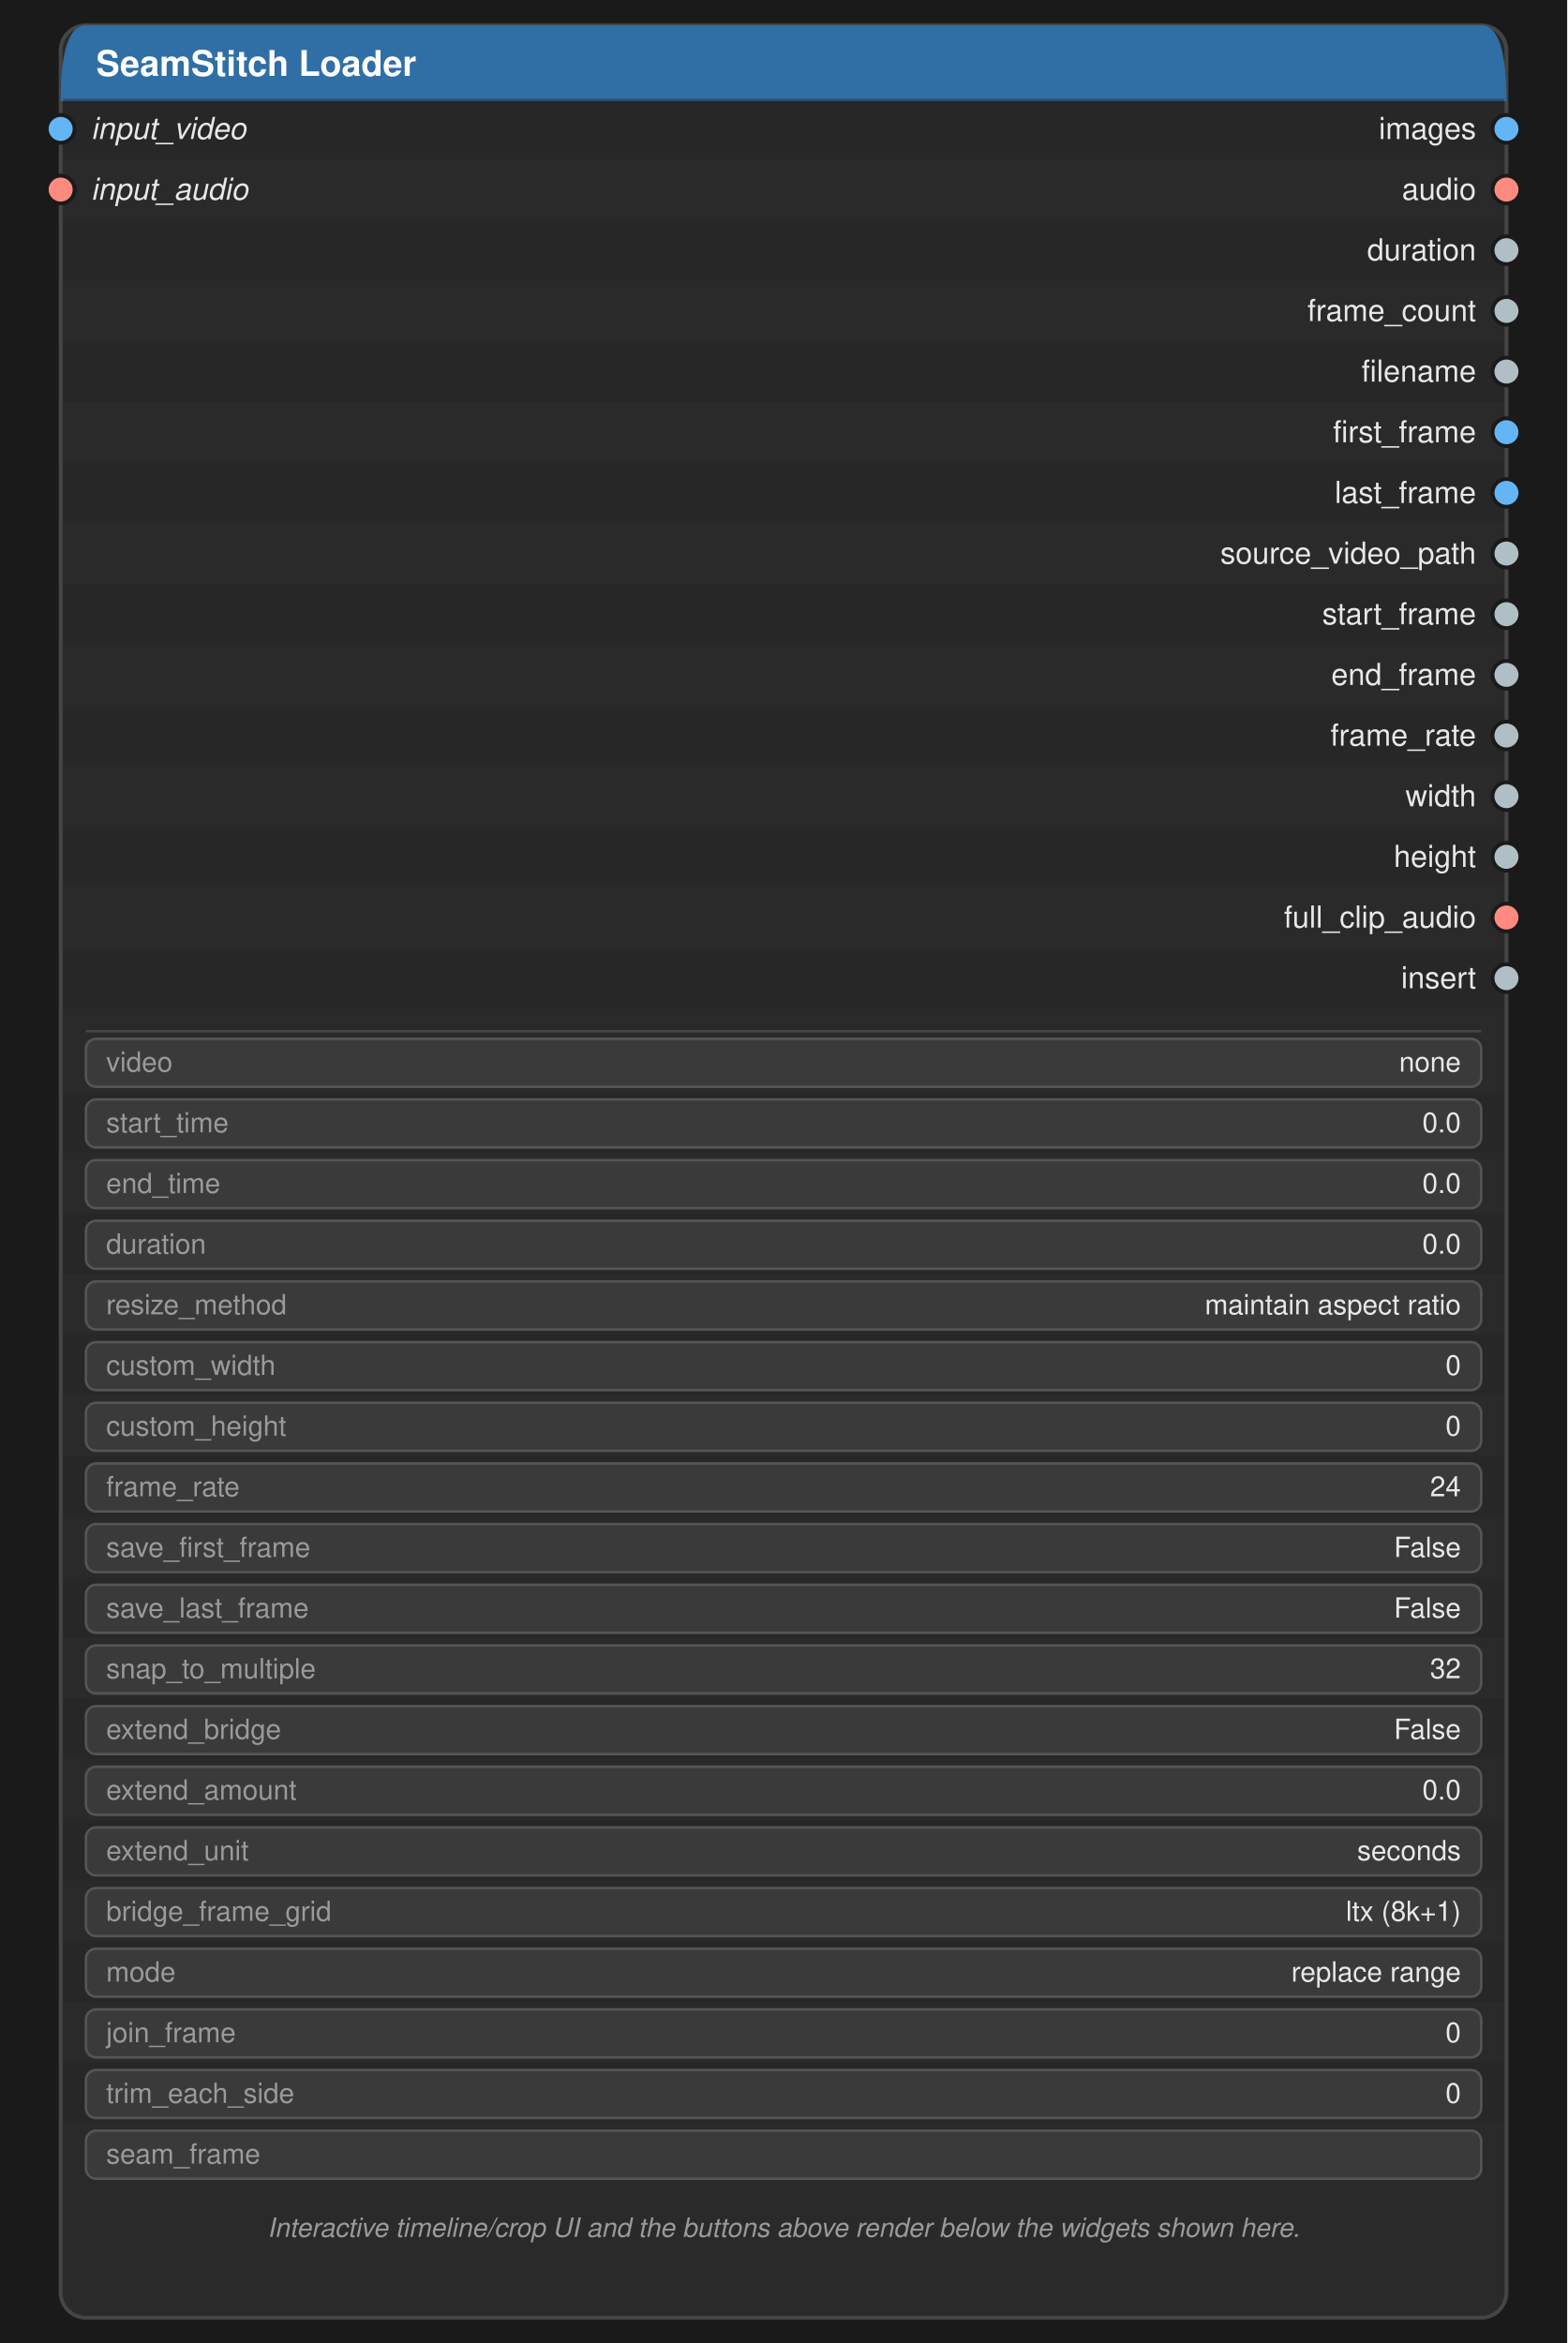
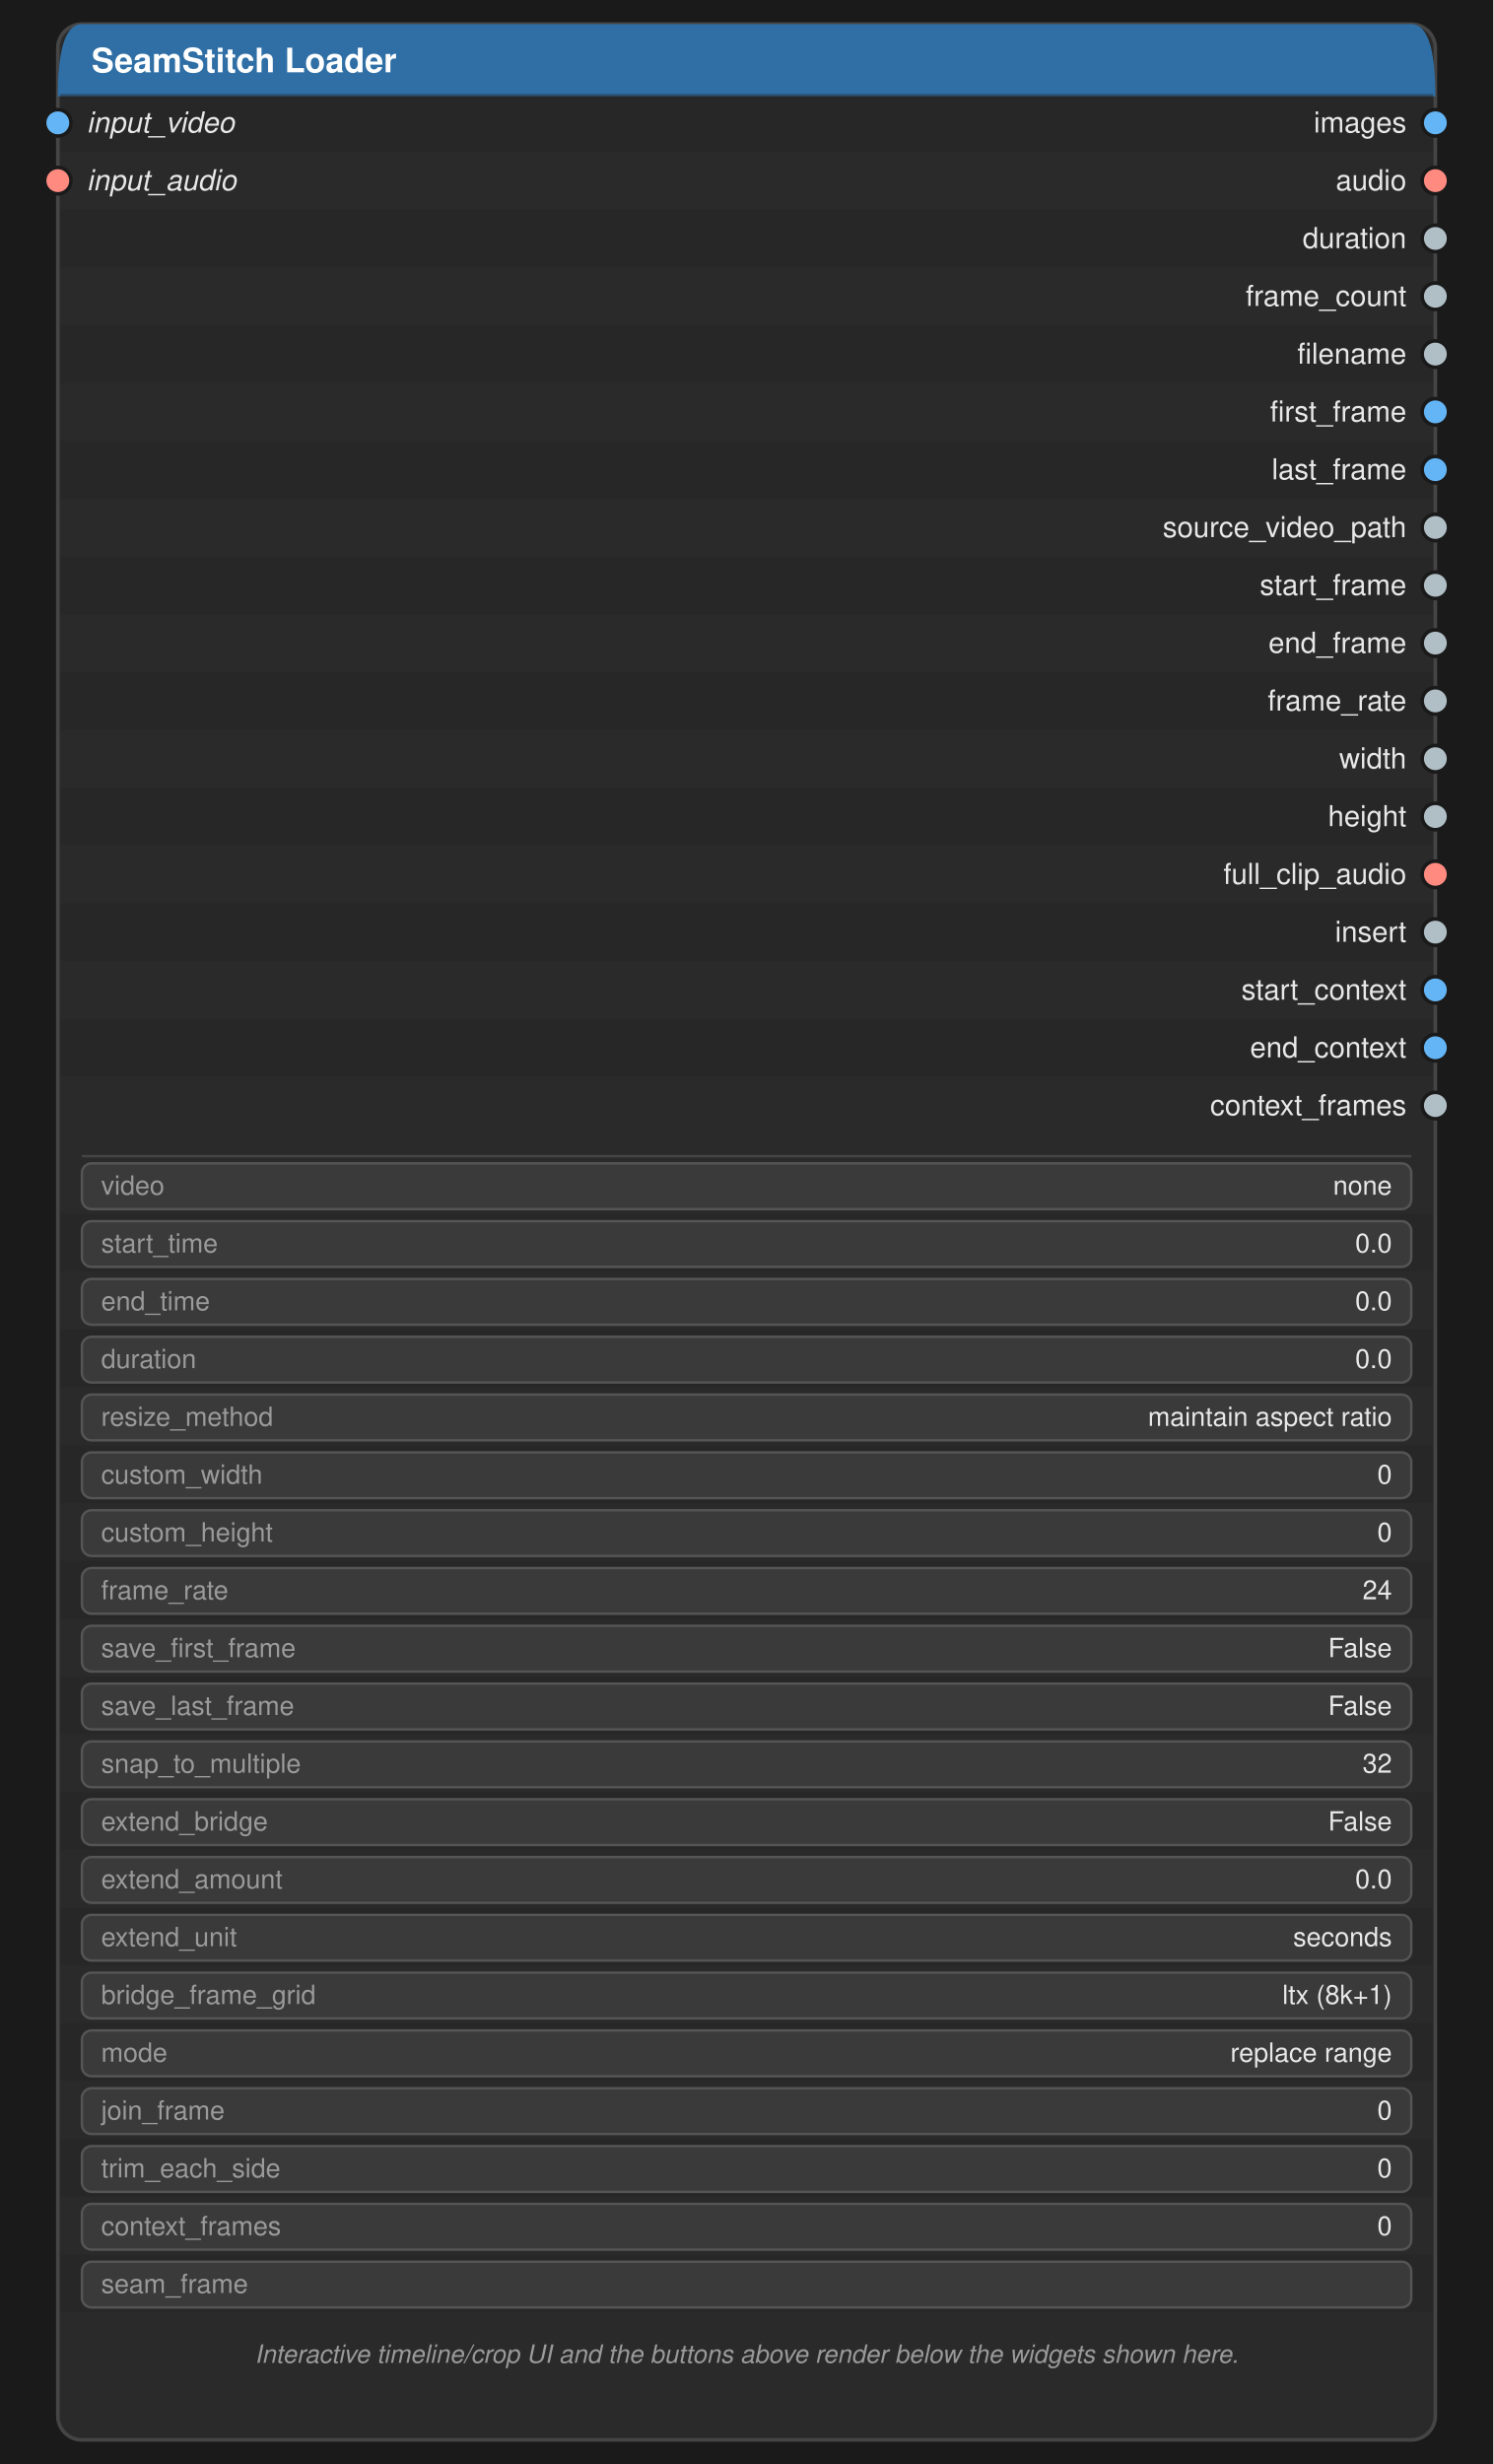
- <svg xmlns="http://www.w3.org/2000/svg" width="620" height="927" viewBox="0 0 620 927" font-family="Segoe UI, Helvetica, Arial, sans-serif">
-   <rect x="0" y="0" width="620" height="927" fill="#1a1a1a" />
-   <rect x="24" y="10" width="572" height="907" rx="10" fill="#2a2a2a" stroke="#454545" stroke-width="1.5" />
+ <svg xmlns="http://www.w3.org/2000/svg" width="620" height="1023" viewBox="0 0 620 1023" font-family="Segoe UI, Helvetica, Arial, sans-serif">
+   <rect x="0" y="0" width="620" height="1023" fill="#1a1a1a" />
+   <rect x="24" y="10" width="572" height="1003" rx="10" fill="#2a2a2a" stroke="#454545" stroke-width="1.5" />
  <path d="M 24 40 Q 24 10 34 10 L 586 10 Q 596 10 596 40 Z" fill="#2f6fa5" />
  <text x="38" y="30" fill="#ffffff" font-size="14" font-weight="600">SeamStitch Loader</text>
  <rect x="25" y="39" width="570" height="24" fill="#242424" opacity="0.4" />
  <circle cx="24" cy="51.0" r="5.5" fill="#64b5f6" stroke="#1a1a1a" stroke-width="1.5" />
  <text x="36" y="55.0" fill="#e8e8e8" font-size="12" font-style="italic">input_video</text>
  <circle cx="596" cy="51.0" r="5.5" fill="#64b5f6" stroke="#1a1a1a" stroke-width="1.5" />
  <text x="584" y="55.0" fill="#e8e8e8" font-size="12" text-anchor="end">images</text>
  <circle cx="24" cy="75.0" r="5.5" fill="#ff8a80" stroke="#1a1a1a" stroke-width="1.5" />
  <text x="36" y="79.0" fill="#e8e8e8" font-size="12" font-style="italic">input_audio</text>
  <circle cx="596" cy="75.0" r="5.5" fill="#ff8a80" stroke="#1a1a1a" stroke-width="1.5" />
  <text x="584" y="79.0" fill="#e8e8e8" font-size="12" text-anchor="end">audio</text>
  <rect x="25" y="87" width="570" height="24" fill="#242424" opacity="0.4" />
  <circle cx="596" cy="99.0" r="5.5" fill="#b0bec5" stroke="#1a1a1a" stroke-width="1.5" />
  <text x="584" y="103.0" fill="#e8e8e8" font-size="12" text-anchor="end">duration</text>
  <circle cx="596" cy="123.0" r="5.5" fill="#b0bec5" stroke="#1a1a1a" stroke-width="1.5" />
  <text x="584" y="127.0" fill="#e8e8e8" font-size="12" text-anchor="end">frame_count</text>
  <rect x="25" y="135" width="570" height="24" fill="#242424" opacity="0.4" />
  <circle cx="596" cy="147.0" r="5.5" fill="#b0bec5" stroke="#1a1a1a" stroke-width="1.5" />
  <text x="584" y="151.0" fill="#e8e8e8" font-size="12" text-anchor="end">filename</text>
  <circle cx="596" cy="171.0" r="5.5" fill="#64b5f6" stroke="#1a1a1a" stroke-width="1.5" />
  <text x="584" y="175.0" fill="#e8e8e8" font-size="12" text-anchor="end">first_frame</text>
  <rect x="25" y="183" width="570" height="24" fill="#242424" opacity="0.4" />
  <circle cx="596" cy="195.0" r="5.5" fill="#64b5f6" stroke="#1a1a1a" stroke-width="1.5" />
  <text x="584" y="199.0" fill="#e8e8e8" font-size="12" text-anchor="end">last_frame</text>
  <circle cx="596" cy="219.0" r="5.5" fill="#b0bec5" stroke="#1a1a1a" stroke-width="1.5" />
  <text x="584" y="223.0" fill="#e8e8e8" font-size="12" text-anchor="end">source_video_path</text>
  <rect x="25" y="231" width="570" height="24" fill="#242424" opacity="0.4" />
  <circle cx="596" cy="243.0" r="5.5" fill="#b0bec5" stroke="#1a1a1a" stroke-width="1.5" />
  <text x="584" y="247.0" fill="#e8e8e8" font-size="12" text-anchor="end">start_frame</text>
  <circle cx="596" cy="267.0" r="5.5" fill="#b0bec5" stroke="#1a1a1a" stroke-width="1.5" />
  <text x="584" y="271.0" fill="#e8e8e8" font-size="12" text-anchor="end">end_frame</text>
  <rect x="25" y="279" width="570" height="24" fill="#242424" opacity="0.4" />
  <circle cx="596" cy="291.0" r="5.5" fill="#b0bec5" stroke="#1a1a1a" stroke-width="1.5" />
  <text x="584" y="295.0" fill="#e8e8e8" font-size="12" text-anchor="end">frame_rate</text>
  <circle cx="596" cy="315.0" r="5.5" fill="#b0bec5" stroke="#1a1a1a" stroke-width="1.5" />
  <text x="584" y="319.0" fill="#e8e8e8" font-size="12" text-anchor="end">width</text>
  <rect x="25" y="327" width="570" height="24" fill="#242424" opacity="0.4" />
  <circle cx="596" cy="339.0" r="5.5" fill="#b0bec5" stroke="#1a1a1a" stroke-width="1.5" />
  <text x="584" y="343.0" fill="#e8e8e8" font-size="12" text-anchor="end">height</text>
  <circle cx="596" cy="363.0" r="5.5" fill="#ff8a80" stroke="#1a1a1a" stroke-width="1.5" />
  <text x="584" y="367.0" fill="#e8e8e8" font-size="12" text-anchor="end">full_clip_audio</text>
  <rect x="25" y="375" width="570" height="24" fill="#242424" opacity="0.4" />
  <circle cx="596" cy="387.0" r="5.5" fill="#b0bec5" stroke="#1a1a1a" stroke-width="1.5" />
  <text x="584" y="391.0" fill="#e8e8e8" font-size="12" text-anchor="end">insert</text>
-   <line x1="34" y1="408" x2="586" y2="408" stroke="#454545" stroke-width="1" />
-   <rect x="34" y="411" width="552" height="19" rx="4" fill="#3a3a3a" stroke="#555" stroke-width="1" />
-   <text x="42" y="424" fill="#9a9a9a" font-size="11">video</text>
-   <text x="578" y="424" fill="#e8e8e8" font-size="11" text-anchor="end">none</text>
-   <rect x="25" y="432" width="570" height="24" fill="#242424" opacity="0.4" />
-   <rect x="34" y="435" width="552" height="19" rx="4" fill="#3a3a3a" stroke="#555" stroke-width="1" />
-   <text x="42" y="448" fill="#9a9a9a" font-size="11">start_time</text>
-   <text x="578" y="448" fill="#e8e8e8" font-size="11" text-anchor="end">0.0</text>
-   <rect x="34" y="459" width="552" height="19" rx="4" fill="#3a3a3a" stroke="#555" stroke-width="1" />
-   <text x="42" y="472" fill="#9a9a9a" font-size="11">end_time</text>
-   <text x="578" y="472" fill="#e8e8e8" font-size="11" text-anchor="end">0.0</text>
-   <rect x="25" y="480" width="570" height="24" fill="#242424" opacity="0.4" />
+   <circle cx="596" cy="411.0" r="5.5" fill="#64b5f6" stroke="#1a1a1a" stroke-width="1.5" />
+   <text x="584" y="415.0" fill="#e8e8e8" font-size="12" text-anchor="end">start_context</text>
+   <rect x="25" y="423" width="570" height="24" fill="#242424" opacity="0.4" />
+   <circle cx="596" cy="435.0" r="5.5" fill="#64b5f6" stroke="#1a1a1a" stroke-width="1.5" />
+   <text x="584" y="439.0" fill="#e8e8e8" font-size="12" text-anchor="end">end_context</text>
+   <circle cx="596" cy="459.0" r="5.5" fill="#b0bec5" stroke="#1a1a1a" stroke-width="1.5" />
+   <text x="584" y="463.0" fill="#e8e8e8" font-size="12" text-anchor="end">context_frames</text>
+   <line x1="34" y1="480" x2="586" y2="480" stroke="#454545" stroke-width="1" />
  <rect x="34" y="483" width="552" height="19" rx="4" fill="#3a3a3a" stroke="#555" stroke-width="1" />
-   <text x="42" y="496" fill="#9a9a9a" font-size="11">duration</text>
-   <text x="578" y="496" fill="#e8e8e8" font-size="11" text-anchor="end">0.0</text>
+   <text x="42" y="496" fill="#9a9a9a" font-size="11">video</text>
+   <text x="578" y="496" fill="#e8e8e8" font-size="11" text-anchor="end">none</text>
+   <rect x="25" y="504" width="570" height="24" fill="#242424" opacity="0.4" />
  <rect x="34" y="507" width="552" height="19" rx="4" fill="#3a3a3a" stroke="#555" stroke-width="1" />
-   <text x="42" y="520" fill="#9a9a9a" font-size="11">resize_method</text>
-   <text x="578" y="520" fill="#e8e8e8" font-size="11" text-anchor="end">maintain aspect ratio</text>
-   <rect x="25" y="528" width="570" height="24" fill="#242424" opacity="0.4" />
+   <text x="42" y="520" fill="#9a9a9a" font-size="11">start_time</text>
+   <text x="578" y="520" fill="#e8e8e8" font-size="11" text-anchor="end">0.0</text>
  <rect x="34" y="531" width="552" height="19" rx="4" fill="#3a3a3a" stroke="#555" stroke-width="1" />
-   <text x="42" y="544" fill="#9a9a9a" font-size="11">custom_width</text>
-   <text x="578" y="544" fill="#e8e8e8" font-size="11" text-anchor="end">0</text>
+   <text x="42" y="544" fill="#9a9a9a" font-size="11">end_time</text>
+   <text x="578" y="544" fill="#e8e8e8" font-size="11" text-anchor="end">0.0</text>
+   <rect x="25" y="552" width="570" height="24" fill="#242424" opacity="0.4" />
  <rect x="34" y="555" width="552" height="19" rx="4" fill="#3a3a3a" stroke="#555" stroke-width="1" />
-   <text x="42" y="568" fill="#9a9a9a" font-size="11">custom_height</text>
-   <text x="578" y="568" fill="#e8e8e8" font-size="11" text-anchor="end">0</text>
-   <rect x="25" y="576" width="570" height="24" fill="#242424" opacity="0.4" />
+   <text x="42" y="568" fill="#9a9a9a" font-size="11">duration</text>
+   <text x="578" y="568" fill="#e8e8e8" font-size="11" text-anchor="end">0.0</text>
  <rect x="34" y="579" width="552" height="19" rx="4" fill="#3a3a3a" stroke="#555" stroke-width="1" />
-   <text x="42" y="592" fill="#9a9a9a" font-size="11">frame_rate</text>
-   <text x="578" y="592" fill="#e8e8e8" font-size="11" text-anchor="end">24</text>
+   <text x="42" y="592" fill="#9a9a9a" font-size="11">resize_method</text>
+   <text x="578" y="592" fill="#e8e8e8" font-size="11" text-anchor="end">maintain aspect ratio</text>
+   <rect x="25" y="600" width="570" height="24" fill="#242424" opacity="0.4" />
  <rect x="34" y="603" width="552" height="19" rx="4" fill="#3a3a3a" stroke="#555" stroke-width="1" />
-   <text x="42" y="616" fill="#9a9a9a" font-size="11">save_first_frame</text>
-   <text x="578" y="616" fill="#e8e8e8" font-size="11" text-anchor="end">False</text>
-   <rect x="25" y="624" width="570" height="24" fill="#242424" opacity="0.4" />
+   <text x="42" y="616" fill="#9a9a9a" font-size="11">custom_width</text>
+   <text x="578" y="616" fill="#e8e8e8" font-size="11" text-anchor="end">0</text>
  <rect x="34" y="627" width="552" height="19" rx="4" fill="#3a3a3a" stroke="#555" stroke-width="1" />
-   <text x="42" y="640" fill="#9a9a9a" font-size="11">save_last_frame</text>
-   <text x="578" y="640" fill="#e8e8e8" font-size="11" text-anchor="end">False</text>
+   <text x="42" y="640" fill="#9a9a9a" font-size="11">custom_height</text>
+   <text x="578" y="640" fill="#e8e8e8" font-size="11" text-anchor="end">0</text>
+   <rect x="25" y="648" width="570" height="24" fill="#242424" opacity="0.4" />
  <rect x="34" y="651" width="552" height="19" rx="4" fill="#3a3a3a" stroke="#555" stroke-width="1" />
-   <text x="42" y="664" fill="#9a9a9a" font-size="11">snap_to_multiple</text>
-   <text x="578" y="664" fill="#e8e8e8" font-size="11" text-anchor="end">32</text>
-   <rect x="25" y="672" width="570" height="24" fill="#242424" opacity="0.4" />
+   <text x="42" y="664" fill="#9a9a9a" font-size="11">frame_rate</text>
+   <text x="578" y="664" fill="#e8e8e8" font-size="11" text-anchor="end">24</text>
  <rect x="34" y="675" width="552" height="19" rx="4" fill="#3a3a3a" stroke="#555" stroke-width="1" />
-   <text x="42" y="688" fill="#9a9a9a" font-size="11">extend_bridge</text>
+   <text x="42" y="688" fill="#9a9a9a" font-size="11">save_first_frame</text>
  <text x="578" y="688" fill="#e8e8e8" font-size="11" text-anchor="end">False</text>
+   <rect x="25" y="696" width="570" height="24" fill="#242424" opacity="0.4" />
  <rect x="34" y="699" width="552" height="19" rx="4" fill="#3a3a3a" stroke="#555" stroke-width="1" />
-   <text x="42" y="712" fill="#9a9a9a" font-size="11">extend_amount</text>
-   <text x="578" y="712" fill="#e8e8e8" font-size="11" text-anchor="end">0.0</text>
-   <rect x="25" y="720" width="570" height="24" fill="#242424" opacity="0.4" />
+   <text x="42" y="712" fill="#9a9a9a" font-size="11">save_last_frame</text>
+   <text x="578" y="712" fill="#e8e8e8" font-size="11" text-anchor="end">False</text>
  <rect x="34" y="723" width="552" height="19" rx="4" fill="#3a3a3a" stroke="#555" stroke-width="1" />
-   <text x="42" y="736" fill="#9a9a9a" font-size="11">extend_unit</text>
-   <text x="578" y="736" fill="#e8e8e8" font-size="11" text-anchor="end">seconds</text>
+   <text x="42" y="736" fill="#9a9a9a" font-size="11">snap_to_multiple</text>
+   <text x="578" y="736" fill="#e8e8e8" font-size="11" text-anchor="end">32</text>
+   <rect x="25" y="744" width="570" height="24" fill="#242424" opacity="0.4" />
  <rect x="34" y="747" width="552" height="19" rx="4" fill="#3a3a3a" stroke="#555" stroke-width="1" />
-   <text x="42" y="760" fill="#9a9a9a" font-size="11">bridge_frame_grid</text>
-   <text x="578" y="760" fill="#e8e8e8" font-size="11" text-anchor="end">ltx (8k+1)</text>
-   <rect x="25" y="768" width="570" height="24" fill="#242424" opacity="0.4" />
+   <text x="42" y="760" fill="#9a9a9a" font-size="11">extend_bridge</text>
+   <text x="578" y="760" fill="#e8e8e8" font-size="11" text-anchor="end">False</text>
  <rect x="34" y="771" width="552" height="19" rx="4" fill="#3a3a3a" stroke="#555" stroke-width="1" />
-   <text x="42" y="784" fill="#9a9a9a" font-size="11">mode</text>
-   <text x="578" y="784" fill="#e8e8e8" font-size="11" text-anchor="end">replace range</text>
+   <text x="42" y="784" fill="#9a9a9a" font-size="11">extend_amount</text>
+   <text x="578" y="784" fill="#e8e8e8" font-size="11" text-anchor="end">0.0</text>
+   <rect x="25" y="792" width="570" height="24" fill="#242424" opacity="0.4" />
  <rect x="34" y="795" width="552" height="19" rx="4" fill="#3a3a3a" stroke="#555" stroke-width="1" />
-   <text x="42" y="808" fill="#9a9a9a" font-size="11">join_frame</text>
-   <text x="578" y="808" fill="#e8e8e8" font-size="11" text-anchor="end">0</text>
-   <rect x="25" y="816" width="570" height="24" fill="#242424" opacity="0.4" />
+   <text x="42" y="808" fill="#9a9a9a" font-size="11">extend_unit</text>
+   <text x="578" y="808" fill="#e8e8e8" font-size="11" text-anchor="end">seconds</text>
  <rect x="34" y="819" width="552" height="19" rx="4" fill="#3a3a3a" stroke="#555" stroke-width="1" />
-   <text x="42" y="832" fill="#9a9a9a" font-size="11">trim_each_side</text>
-   <text x="578" y="832" fill="#e8e8e8" font-size="11" text-anchor="end">0</text>
+   <text x="42" y="832" fill="#9a9a9a" font-size="11">bridge_frame_grid</text>
+   <text x="578" y="832" fill="#e8e8e8" font-size="11" text-anchor="end">ltx (8k+1)</text>
+   <rect x="25" y="840" width="570" height="24" fill="#242424" opacity="0.4" />
  <rect x="34" y="843" width="552" height="19" rx="4" fill="#3a3a3a" stroke="#555" stroke-width="1" />
-   <text x="42" y="856" fill="#9a9a9a" font-size="11">seam_frame</text>
-   <text x="578" y="856" fill="#e8e8e8" font-size="11" text-anchor="end" />
-   <text x="310.0" y="885" fill="#9a9a9a" font-size="10.5" text-anchor="middle" font-style="italic">Interactive timeline/crop UI and the buttons above render below the widgets shown here.</text>
+   <text x="42" y="856" fill="#9a9a9a" font-size="11">mode</text>
+   <text x="578" y="856" fill="#e8e8e8" font-size="11" text-anchor="end">replace range</text>
+   <rect x="34" y="867" width="552" height="19" rx="4" fill="#3a3a3a" stroke="#555" stroke-width="1" />
+   <text x="42" y="880" fill="#9a9a9a" font-size="11">join_frame</text>
+   <text x="578" y="880" fill="#e8e8e8" font-size="11" text-anchor="end">0</text>
+   <rect x="25" y="888" width="570" height="24" fill="#242424" opacity="0.4" />
+   <rect x="34" y="891" width="552" height="19" rx="4" fill="#3a3a3a" stroke="#555" stroke-width="1" />
+   <text x="42" y="904" fill="#9a9a9a" font-size="11">trim_each_side</text>
+   <text x="578" y="904" fill="#e8e8e8" font-size="11" text-anchor="end">0</text>
+   <rect x="34" y="915" width="552" height="19" rx="4" fill="#3a3a3a" stroke="#555" stroke-width="1" />
+   <text x="42" y="928" fill="#9a9a9a" font-size="11">context_frames</text>
+   <text x="578" y="928" fill="#e8e8e8" font-size="11" text-anchor="end">0</text>
+   <rect x="25" y="936" width="570" height="24" fill="#242424" opacity="0.4" />
+   <rect x="34" y="939" width="552" height="19" rx="4" fill="#3a3a3a" stroke="#555" stroke-width="1" />
+   <text x="42" y="952" fill="#9a9a9a" font-size="11">seam_frame</text>
+   <text x="578" y="952" fill="#e8e8e8" font-size="11" text-anchor="end" />
+   <text x="310.0" y="981" fill="#9a9a9a" font-size="10.5" text-anchor="middle" font-style="italic">Interactive timeline/crop UI and the buttons above render below the widgets shown here.</text>
</svg>
